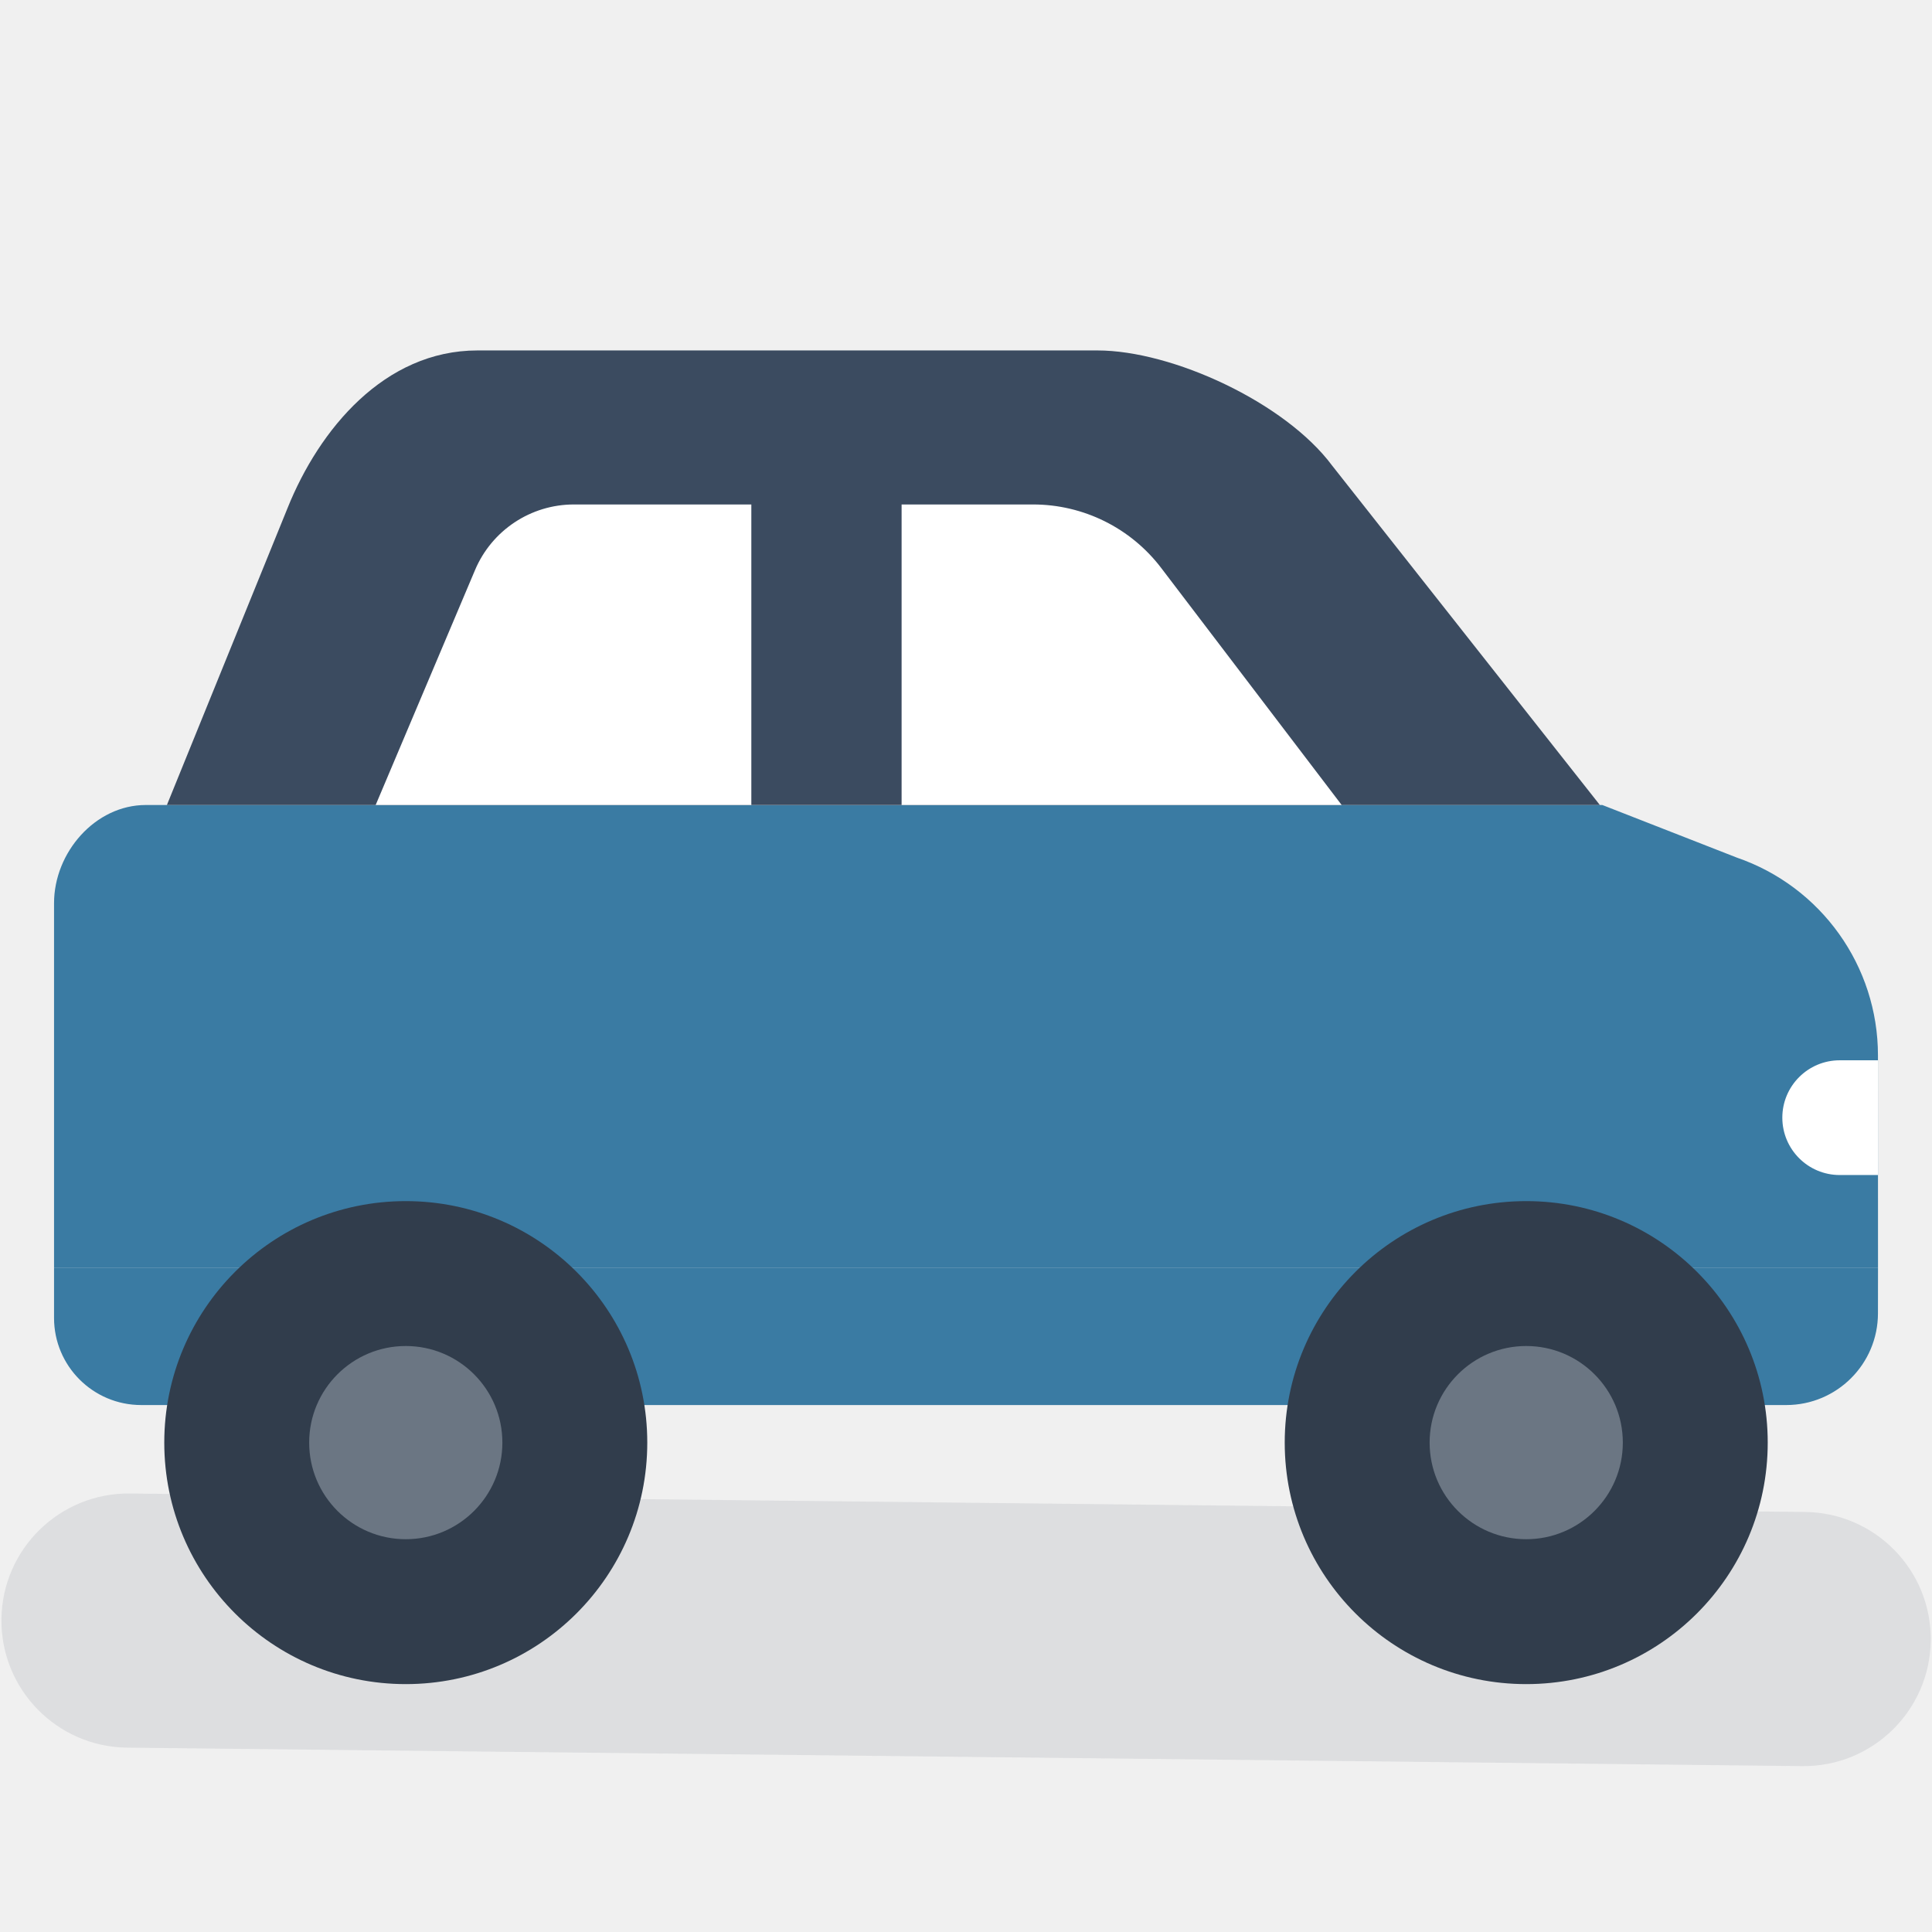
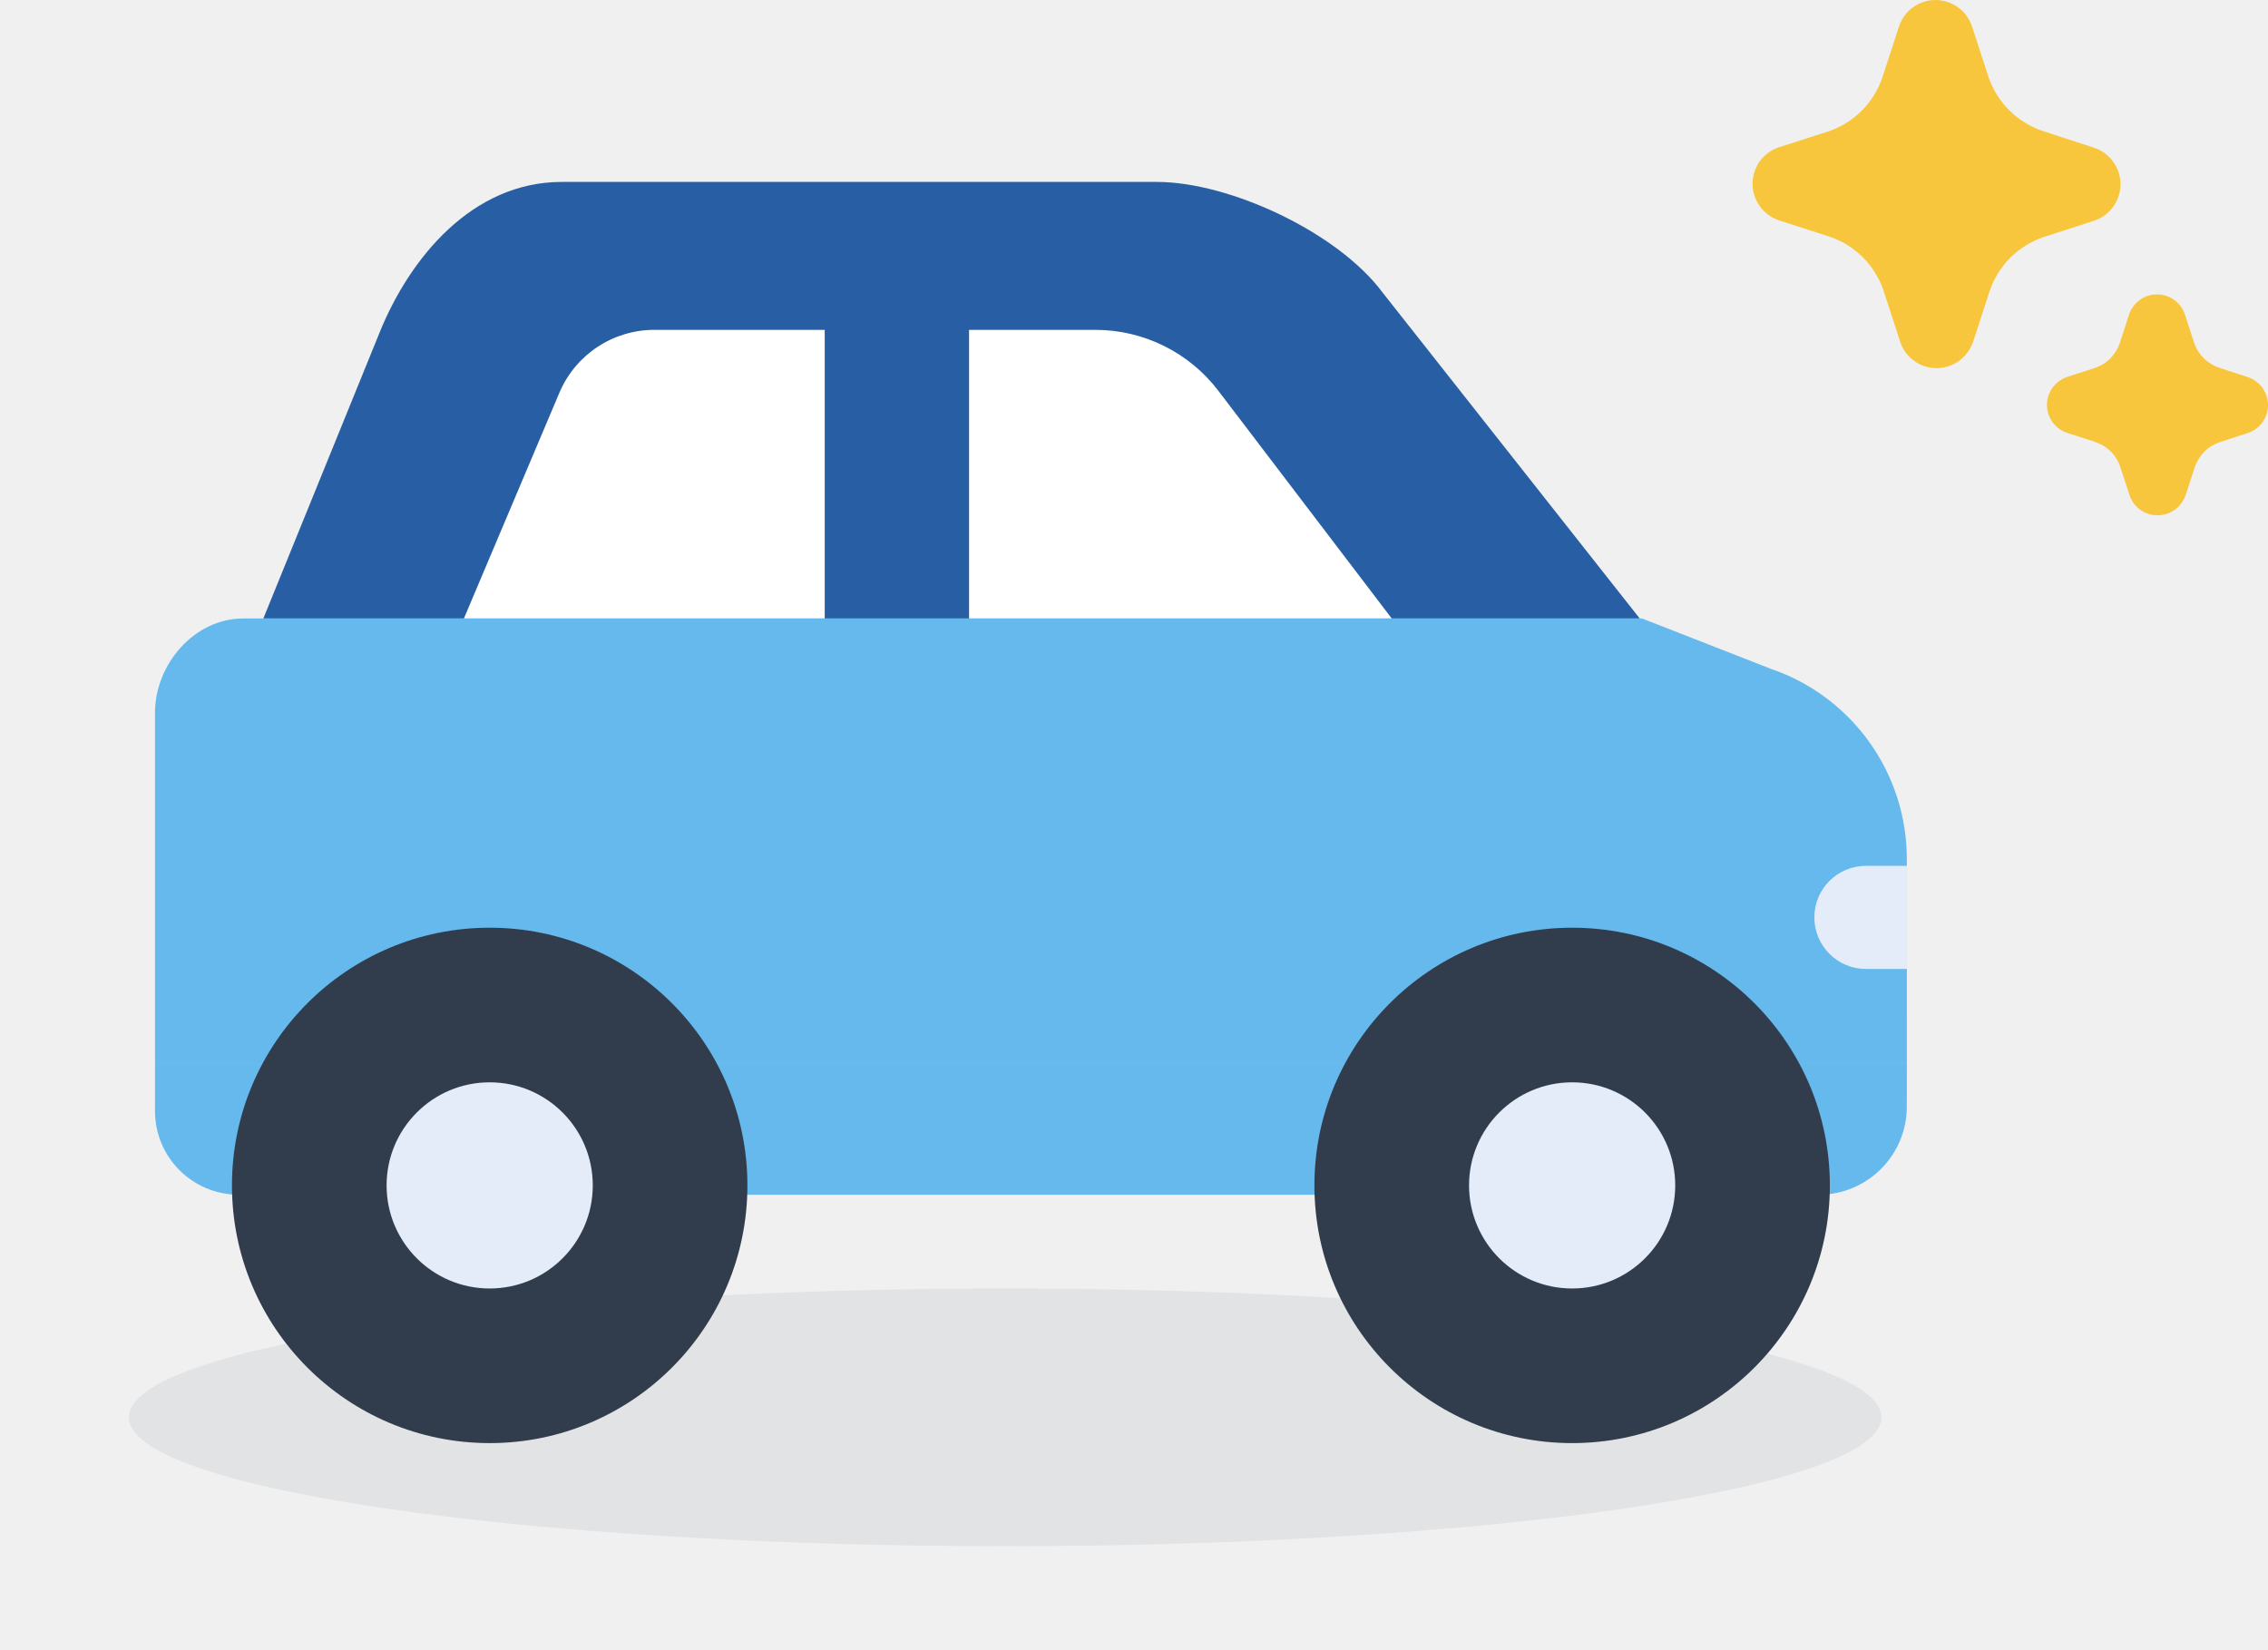
- <svg xmlns="http://www.w3.org/2000/svg" width="36" height="36" viewBox="0 0 36 36" fill="none">
-   <g clip-path="url(#clip0_4078_330594)">
-     <rect x="0.053" y="27.803" width="35.952" height="4.736" rx="2.368" transform="rotate(0.631567 0.0527344 27.8027)" fill="#ACB1B6" fill-opacity="0.28" />
-     <path d="M34.993 19.665C34.993 18.001 33.936 16.521 32.363 15.98L29.857 15H2.717C1.773 15 1.007 15.886 1.007 16.83V23.628H34.994L34.993 19.665Z" fill="#3A7BA3" />
-     <path d="M1.007 23.628V24.557C1.007 25.454 1.734 26.181 2.632 26.181H33.283C34.227 26.181 34.993 25.416 34.993 24.471L34.994 23.628H1.007Z" fill="#3A7BA3" />
-     <path d="M28.439 31.381C30.924 31.381 32.939 29.366 32.939 26.881C32.939 24.396 30.924 22.381 28.439 22.381C25.954 22.381 23.939 24.396 23.939 26.881C23.939 29.366 25.954 31.381 28.439 31.381Z" fill="#313D4C" />
-     <path d="M28.439 28.681C29.433 28.681 30.239 27.875 30.239 26.881C30.239 25.887 29.433 25.081 28.439 25.081C27.445 25.081 26.639 25.887 26.639 26.881C26.639 27.875 27.445 28.681 28.439 28.681Z" fill="#6B7683" />
-     <path d="M7.561 31.381C10.046 31.381 12.061 29.366 12.061 26.881C12.061 24.396 10.046 22.381 7.561 22.381C5.076 22.381 3.061 24.396 3.061 26.881C3.061 29.366 5.076 31.381 7.561 31.381Z" fill="#313D4C" />
-     <path d="M7.561 28.681C8.555 28.681 9.361 27.875 9.361 26.881C9.361 25.887 8.555 25.081 7.561 25.081C6.567 25.081 5.761 25.887 5.761 26.881C5.761 27.875 6.567 28.681 7.561 28.681Z" fill="#6B7683" />
-     <path d="M34.993 21.895H34.28C33.69 21.895 33.211 21.416 33.211 20.826C33.211 20.236 33.69 19.757 34.28 19.757H34.993V21.895Z" fill="white" />
-     <path d="M24.822 8.675C23.948 7.5 21.845 6.53 20.448 6.53H8.897C7.164 6.53 5.948 8 5.359 9.465L3.11 15H29.811L24.822 8.675Z" fill="#3B4B60" />
-     <path d="M8.852 10.621C9.165 9.881 9.891 9.4 10.694 9.4H19.25C20.187 9.4 21.07 9.838 21.637 10.583L25 15H7L8.852 10.621Z" fill="white" />
-     <path d="M14 9H16.8V15H14V9Z" fill="#3B4B60" />
+ <svg xmlns="http://www.w3.org/2000/svg" width="44" height="32" viewBox="0 0 44 32" fill="none">
+   <g clip-path="url(#clip0_5229_282677)">
+     <ellipse cx="19.5" cy="27.5" rx="17" ry="2.5" fill="#ACB1B6" fill-opacity="0.2" />
+     <path d="M36.993 16.665C36.993 15.001 35.936 13.521 34.363 12.98L31.857 12H4.717C3.773 12 3.007 12.886 3.007 13.83V20.628H36.994L36.993 16.665Z" fill="#65B9EC" />
+     <path d="M3.007 20.628V21.557C3.007 22.454 3.734 23.181 4.632 23.181H35.283C36.227 23.181 36.993 22.416 36.993 21.471L36.994 20.628H3.007Z" fill="#65B9EC" />
+     <path d="M26.822 5.675C25.948 4.5 23.845 3.53 22.448 3.53H10.897C9.164 3.53 7.948 5 7.359 6.465L5.109 12H31.811L26.822 5.675Z" fill="#285FA4" />
+     <path d="M10.852 7.621C11.165 6.881 11.89 6.4 12.694 6.4H21.25C22.187 6.4 23.07 6.838 23.637 7.583L27 12H9L10.852 7.621Z" fill="white" />
+     <path d="M16 6H18.8V12H16V6Z" fill="#285FA4" />
+     <g clip-path="url(#clip1_5229_282677)">
+       <circle cx="9.5" cy="23" r="5" fill="#313D4C" />
+       <circle cx="9.5" cy="23" r="2" fill="#E5ECF9" />
+     </g>
+     <g clip-path="url(#clip2_5229_282677)">
+       <circle cx="30.5" cy="23" r="5" fill="#313D4C" />
+       <circle cx="30.5" cy="23" r="2" fill="#E5ECF9" />
+     </g>
+     <path d="M37.142 7.007C37.268 7.096 37.418 7.143 37.572 7.143C37.726 7.142 37.876 7.094 38.002 7.005C38.129 6.912 38.225 6.783 38.278 6.635L38.597 5.654C38.679 5.408 38.817 5.185 39 5.001C39.184 4.818 39.407 4.68 39.652 4.598L40.646 4.276C40.793 4.223 40.919 4.125 41.008 3.996C41.096 3.867 41.142 3.714 41.138 3.558C41.135 3.402 41.082 3.25 40.988 3.126C40.894 3.001 40.764 2.909 40.614 2.862L39.632 2.542C39.386 2.46 39.163 2.322 38.98 2.139C38.796 1.956 38.658 1.733 38.575 1.487L38.252 0.496C38.2 0.35 38.104 0.223 37.977 0.135C37.85 0.046 37.699 -0.001 37.544 2.76926e-05C37.389 0.001 37.238 0.051 37.112 0.142C36.987 0.233 36.893 0.361 36.843 0.508L36.517 1.508C36.435 1.747 36.3 1.964 36.122 2.144C35.944 2.323 35.727 2.46 35.488 2.543L34.495 2.863C34.35 2.915 34.223 3.011 34.135 3.138C34.046 3.265 33.999 3.417 34 3.572C34.001 3.727 34.051 3.877 34.142 4.003C34.233 4.129 34.36 4.223 34.507 4.273L35.488 4.59C35.736 4.672 35.96 4.811 36.144 4.996C36.327 5.181 36.465 5.406 36.546 5.653L36.869 6.647C36.92 6.792 37.016 6.918 37.142 7.007ZM41.525 9.894C41.598 9.945 41.682 9.979 41.77 9.992C41.859 10.005 41.949 9.998 42.034 9.97C42.119 9.943 42.196 9.896 42.26 9.833C42.324 9.77 42.372 9.694 42.401 9.609L42.578 9.065C42.616 8.952 42.68 8.85 42.764 8.765C42.848 8.679 42.951 8.617 43.064 8.579L43.615 8.399C43.729 8.36 43.827 8.286 43.896 8.187C43.965 8.089 44.002 7.971 44 7.851C43.998 7.73 43.958 7.614 43.886 7.517C43.814 7.421 43.714 7.35 43.599 7.314L43.053 7.135C42.94 7.097 42.837 7.034 42.753 6.95C42.669 6.866 42.605 6.764 42.567 6.651L42.387 6.099C42.349 5.985 42.275 5.887 42.177 5.817C42.08 5.748 41.962 5.711 41.843 5.712C41.723 5.712 41.606 5.751 41.509 5.822C41.412 5.893 41.34 5.992 41.303 6.106L41.127 6.65C41.09 6.762 41.028 6.864 40.946 6.948C40.864 7.033 40.763 7.096 40.652 7.135L40.099 7.315C39.986 7.354 39.887 7.427 39.818 7.525C39.748 7.622 39.711 7.739 39.712 7.859C39.712 7.979 39.751 8.096 39.821 8.193C39.892 8.29 39.991 8.362 40.105 8.399L40.65 8.576C40.764 8.614 40.867 8.678 40.952 8.762C41.037 8.847 41.099 8.95 41.136 9.064L41.317 9.617C41.356 9.728 41.429 9.825 41.525 9.894Z" fill="#F8C63C" />
+     <path d="M35.199 17.8C35.199 17.247 35.647 16.8 36.199 16.8H36.999V18.8H36.199C35.647 18.8 35.199 18.352 35.199 17.8Z" fill="#E5ECF9" />
  </g>
  <defs>
-     <clipPath id="clip0_4078_330594">
-       <rect width="36" height="36" fill="white" />
+     <clipPath id="clip0_5229_282677">
+       <rect width="44" height="32" fill="white" />
+     </clipPath>
+     <clipPath id="clip1_5229_282677">
+       <rect width="10" height="10" fill="white" transform="translate(4.5 18)" />
+     </clipPath>
+     <clipPath id="clip2_5229_282677">
+       <rect width="10" height="10" fill="white" transform="translate(25.5 18)" />
    </clipPath>
  </defs>
</svg>
